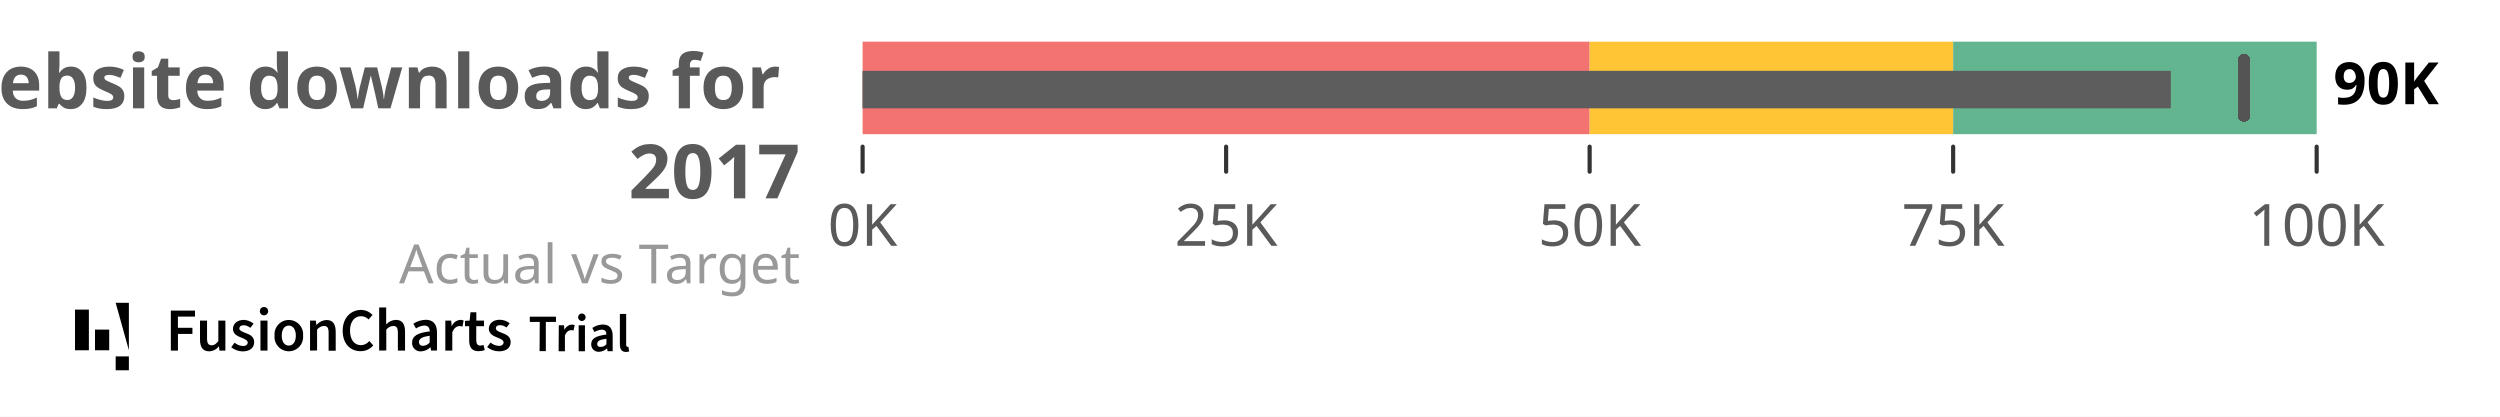
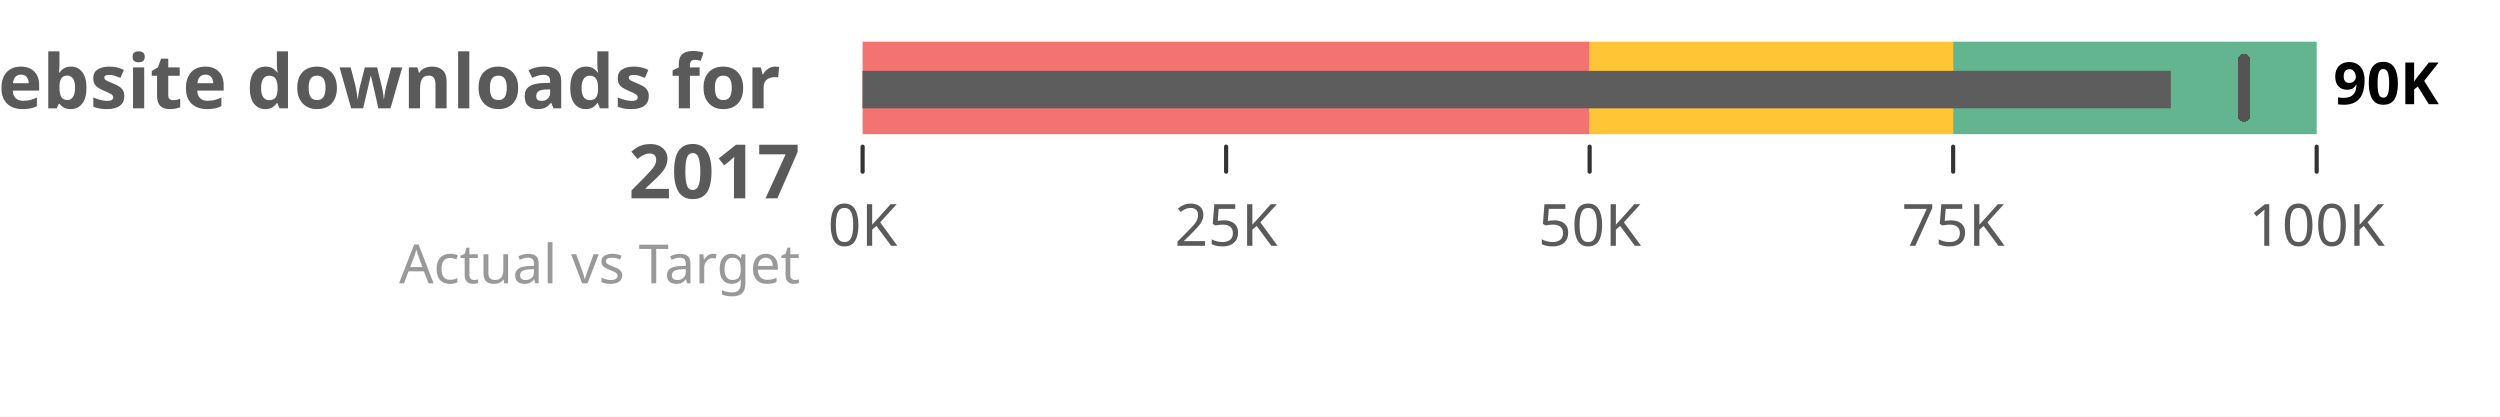
<svg xmlns="http://www.w3.org/2000/svg" width="600" height="100" style="overflow:hidden;-webkit-tap-highlight-color:transparent;user-select:none;cursor:default;vertical-align:middle;position:relative;top:-.398px;background-color:#fff">
  <defs>
    <clipPath id="a">
      <path d="M207.025 10H556v22.2H207.025z" />
    </clipPath>
    <clipPath id="b">
      <path d="M207.025 10H556v22.2H207.025z" />
    </clipPath>
  </defs>
  <g class="raphael-group-4-parentgroup">
    <g class="raphael-group-5-background">
      <rect width="600" height="100" fill="#fff" rx="0" ry="0" />
      <rect width="600" height="100" fill="none" rx="0" ry="0" />
    </g>
    <g class="raphael-group-27-canvas">
      <rect width="174.487" height="22.2" x="207.025" y="10" fill="#f27370" rx="0" ry="0" />
      <rect width="87.244" height="22.2" x="381.513" y="10" fill="#ffc535" rx="0" ry="0" />
      <rect width="87.244" height="22.2" x="468.756" y="10" fill="#63b590" rx="0" ry="0" />
    </g>
    <g class="raphael-group-8-plots">
      <rect width="314" height="9" x="207" y="17" fill="#5d5d5d" class="raphael-group-69-bar" rx="0" ry="0" />
      <path fill="none" stroke="#545454" stroke-linecap="round" stroke-width="3" d="M538.551 14.44v13.32" class="raphael-group-71-target" shape-rendering="crispEdges" style="shape-rendering:crispedges" />
    </g>
    <g class="raphael-group-10-axistop">
      <g class="raphael-group-47-axis-Line-group">
        <g fill="none" stroke="#333" stroke-linecap="round" class="raphael-group-51-axis-line-tick">
          <path d="M207.025 35.2v6M294.269 35.2v6M381.513 35.2v6M468.756 35.2v6M556 35.2v6" />
        </g>
      </g>
      <g class="raphael-group-49-dataset-Label-group">
        <g fill="#5a5a5a" class="raphael-group-50-dataset-top-label" font-family="Source Sans Pro" font-size="14" style="font-family:&quot;Source Sans Pro&quot;;font-size:14px;font-weight:400;font-style:normal" text-anchor="middle">
          <text x="207.025" y="59" style="font-size:14px;text-anchor:middle">0K</text>
          <text x="294.269" y="59" style="font-size:14px;text-anchor:middle">25K</text>
          <text x="381.513" y="59" style="font-size:14px;text-anchor:middle">50K</text>
          <text x="468.756" y="59" style="font-size:14px;text-anchor:middle">75K</text>
          <text x="556" y="59" style="font-size:14px;text-anchor:middle">100K</text>
        </g>
      </g>
    </g>
    <g class="raphael-group-12-datalabel" font-family="Source Sans Pro" font-size="14" font-weight="bold" style="font-family:&quot;Source Sans Pro&quot;;font-size:14px;font-weight:700;font-style:normal">
      <text x="560" y="25" class="raphael-group-70-datalabel" style="text-anchor:start">90K</text>
    </g>
    <g class="raphael-group-14-caption" font-family="Source Sans Pro" text-anchor="end">
      <text x="192.025" y="26" fill="#5a5a5a" font-size="18" font-weight="bold" style="text-anchor:end;font-family:&quot;Source Sans Pro&quot;;font-size:18px;font-weight:700">
        <tspan x="192.025">Website downloads for</tspan>
        <tspan x="192.025" dy="21.6">2017</tspan>
      </text>
      <text x="192.025" y="68" fill="#999" font-size="13" style="text-anchor:end;font-family:&quot;Source Sans Pro&quot;;font-size:13px;font-weight:400">Actual vs Target</text>
    </g>
  </g>
-   <g class="raphael-group-epioxiKD" cursor="pointer" pointer-events="bounding-box" style="transition:.5s">
-     <path d="M41 84.14v-9.59h5.8v1.44h-4.1v2.69h3.48v1.46h-3.47v4Zm7-2.68v-4.52h1.69v4.3c0 1.19.34 1.63 1.12 1.63.63 0 1-.3 1.59-1v-4.93h1.69v7.2h-1.42l-.13-1.05h0a3 3 0 0 1-2.32 1.23c-1.58 0-2.22-1.04-2.22-2.86Zm7.51 1.86.8-1.08a3.23 3.23 0 0 0 2 .8c.78 0 1.14-.36 1.14-.86s-.77-.87-1.54-1.16c-1-.35-2-.9-2-2.1s1-2.15 2.63-2.15a3.94 3.94 0 0 1 2.32.91l-.78 1a2.66 2.66 0 0 0-1.58-.62c-.72 0-1.06.34-1.06.79s.72.8 1.5 1.07c1 .37 2.06.84 2.06 2.19s-1 2.23-2.8 2.23a4.6 4.6 0 0 1-2.73-1.02Zm7.85-7.64a1 1 0 1 1 1-1 1 1 0 0 1-1 1Zm-.85 8.46v-7.2h1.69v7.2Zm3.38-3.59a3.44 3.44 0 1 1 6.85 0 3.44 3.44 0 1 1-6.85 0Zm1.73 0c0 1.44.63 2.39 1.69 2.39S71 81.99 71 80.55s-.65-2.41-1.7-2.41-1.68.96-1.68 2.41Zm6.79 3.59v-7.2h1.39l.12 1H76a3.34 3.34 0 0 1 2.36-1.14c1.54 0 2.21 1 2.21 2.86v4.51h-1.7v-4.32c0-1.19-.34-1.63-1.13-1.63a2.29 2.29 0 0 0-1.64.89v5Zm7.83-4.76c0-3.14 2-5 4.43-5a3.79 3.79 0 0 1 2.73 1.21l-.94 1.09a2.42 2.42 0 0 0-1.77-.79c-1.57-.03-2.69 1.29-2.69 3.44s1 3.51 2.64 3.51a2.57 2.57 0 0 0 2-1l.94 1.05a3.84 3.84 0 0 1-3 1.39c-2.42.04-4.34-1.72-4.34-4.9ZM91 84.14V73.79h1.68v4.06A3.3 3.3 0 0 1 95 76.77c1.54 0 2.21 1 2.21 2.86v4.51h-1.72v-4.29c0-1.19-.34-1.63-1.13-1.63a2.33 2.33 0 0 0-1.65.89v5Zm7.9-1.93c0-1.54 1.29-2.35 4.24-2.67 0-.77-.33-1.41-1.3-1.41a4 4 0 0 0-2 .7l-.64-1.15a5.64 5.64 0 0 1 3-.93c1.8 0 2.68 1.1 2.68 3.1v4.27h-1.43l-.13-.79h0a3.49 3.49 0 0 1-2.22 1 2 2 0 0 1-2.2-2.12Zm1.65-.14c0 .65.42.93 1 .93a2.25 2.25 0 0 0 1.57-.79v-1.62c-1.93.25-2.57.77-2.57 1.48Zm6.33 2.07v-7.2h1.4l.11 1.28h.06a2.45 2.45 0 0 1 2-1.45 1.86 1.86 0 0 1 .82.14l-.27 1.47a2.46 2.46 0 0 0-.75-.12c-.57 0-1.26.4-1.7 1.48v4.4Zm5.72-2.46v-3.4h-1v-1.27l1.11-.07.21-2h1.4v2h1.84v1.34h-1.86v3.4c0 .85.33 1.26 1 1.26a2 2 0 0 0 .74-.16l.3 1.24a4.43 4.43 0 0 1-1.47.27c-1.65.03-2.27-1.03-2.27-2.61Zm4.33 1.61.79-1.08a3.26 3.26 0 0 0 2 .8c.77 0 1.14-.36 1.14-.86s-.78-.87-1.54-1.16c-.95-.35-2-.9-2-2.1s1-2.15 2.62-2.15a3.89 3.89 0 0 1 2.39.86l-.77 1a2.69 2.69 0 0 0-1.56-.56c-.72 0-1 .34-1 .79s.71.8 1.49 1.07c1 .37 2.07.84 2.07 2.19s-1 2.23-2.8 2.23a4.58 4.58 0 0 1-2.83-1ZM18 74.31h3.33v9.76H18zM22.8 79.11h3.41v4.96H22.8zM27.76 72.68h3.17v11.39M27.76 85.54h3.17v3.33h-3.17v-3.33M129.54 77.27h-2.39V76h6.28v1.27H131v7h-1.5ZM134.11 78.06h1.24l.11 1.11h0a2.15 2.15 0 0 1 1.77-1.27 1.7 1.7 0 0 1 .71.13l-.3 1.28a2.1 2.1 0 0 0-.6-.07c-.49 0-1.09.33-1.46 1.28v3.78h-1.51ZM138.75 76.14a.9.9 0 0 1 1.8 0 .9.9 0 0 1-1.8 0Zm.13 1.92h1.51v6.24h-1.51ZM141.89 82.62c0-1.37 1.09-2 3.65-2.33 0-.64-.27-1.17-1.11-1.17a3.6 3.6 0 0 0-1.75.58l-.53-1a4.78 4.78 0 0 1 2.56-.82c1.55 0 2.33 1 2.33 2.71v3.69h-1.22l-.12-.69h0a2.93 2.93 0 0 1-1.91.84 1.75 1.75 0 0 1-1.9-1.81Zm3.65 0V81.3c-1.69.21-2.2.59-2.2 1.22s.35.74.86.74a1.85 1.85 0 0 0 1.34-.64ZM148.77 82.68v-7.34h1.51v7.4c0 .36.16.49.31.49a1 1 0 0 0 .23 0l.18 1.1a1.77 1.77 0 0 1-.79.14c-1.05-.02-1.44-.71-1.44-1.79Z" />
-   </g>
</svg>
